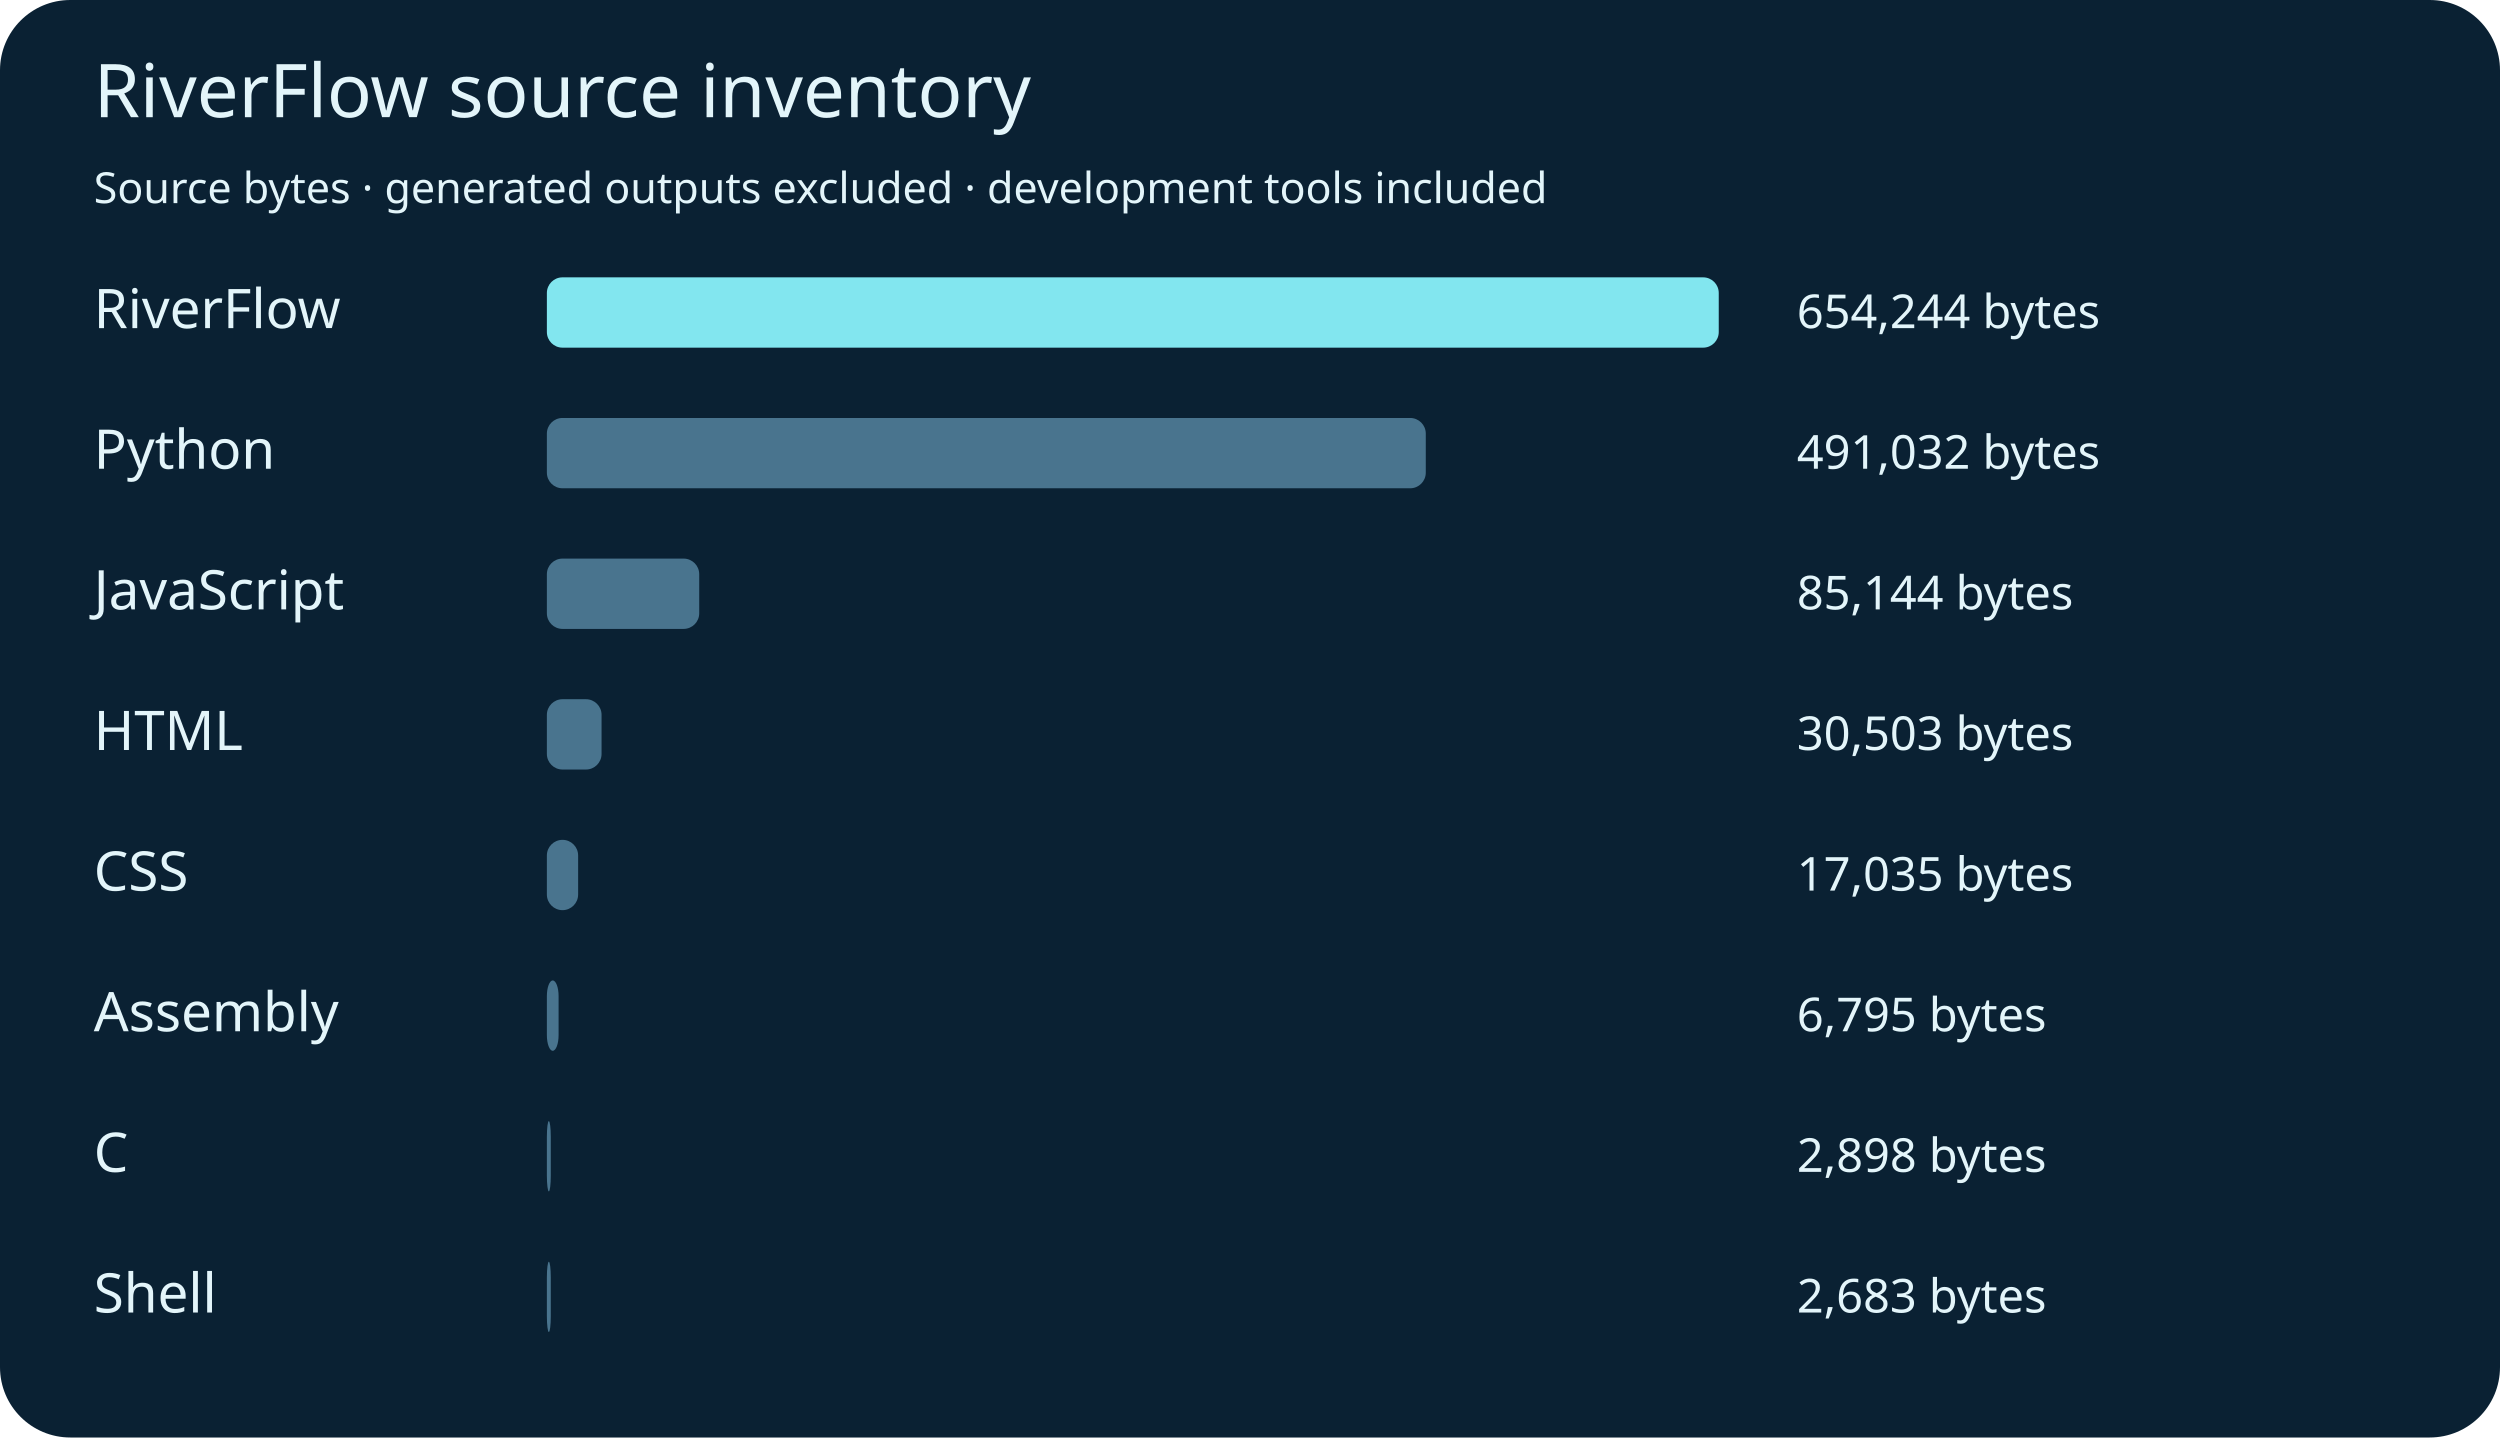
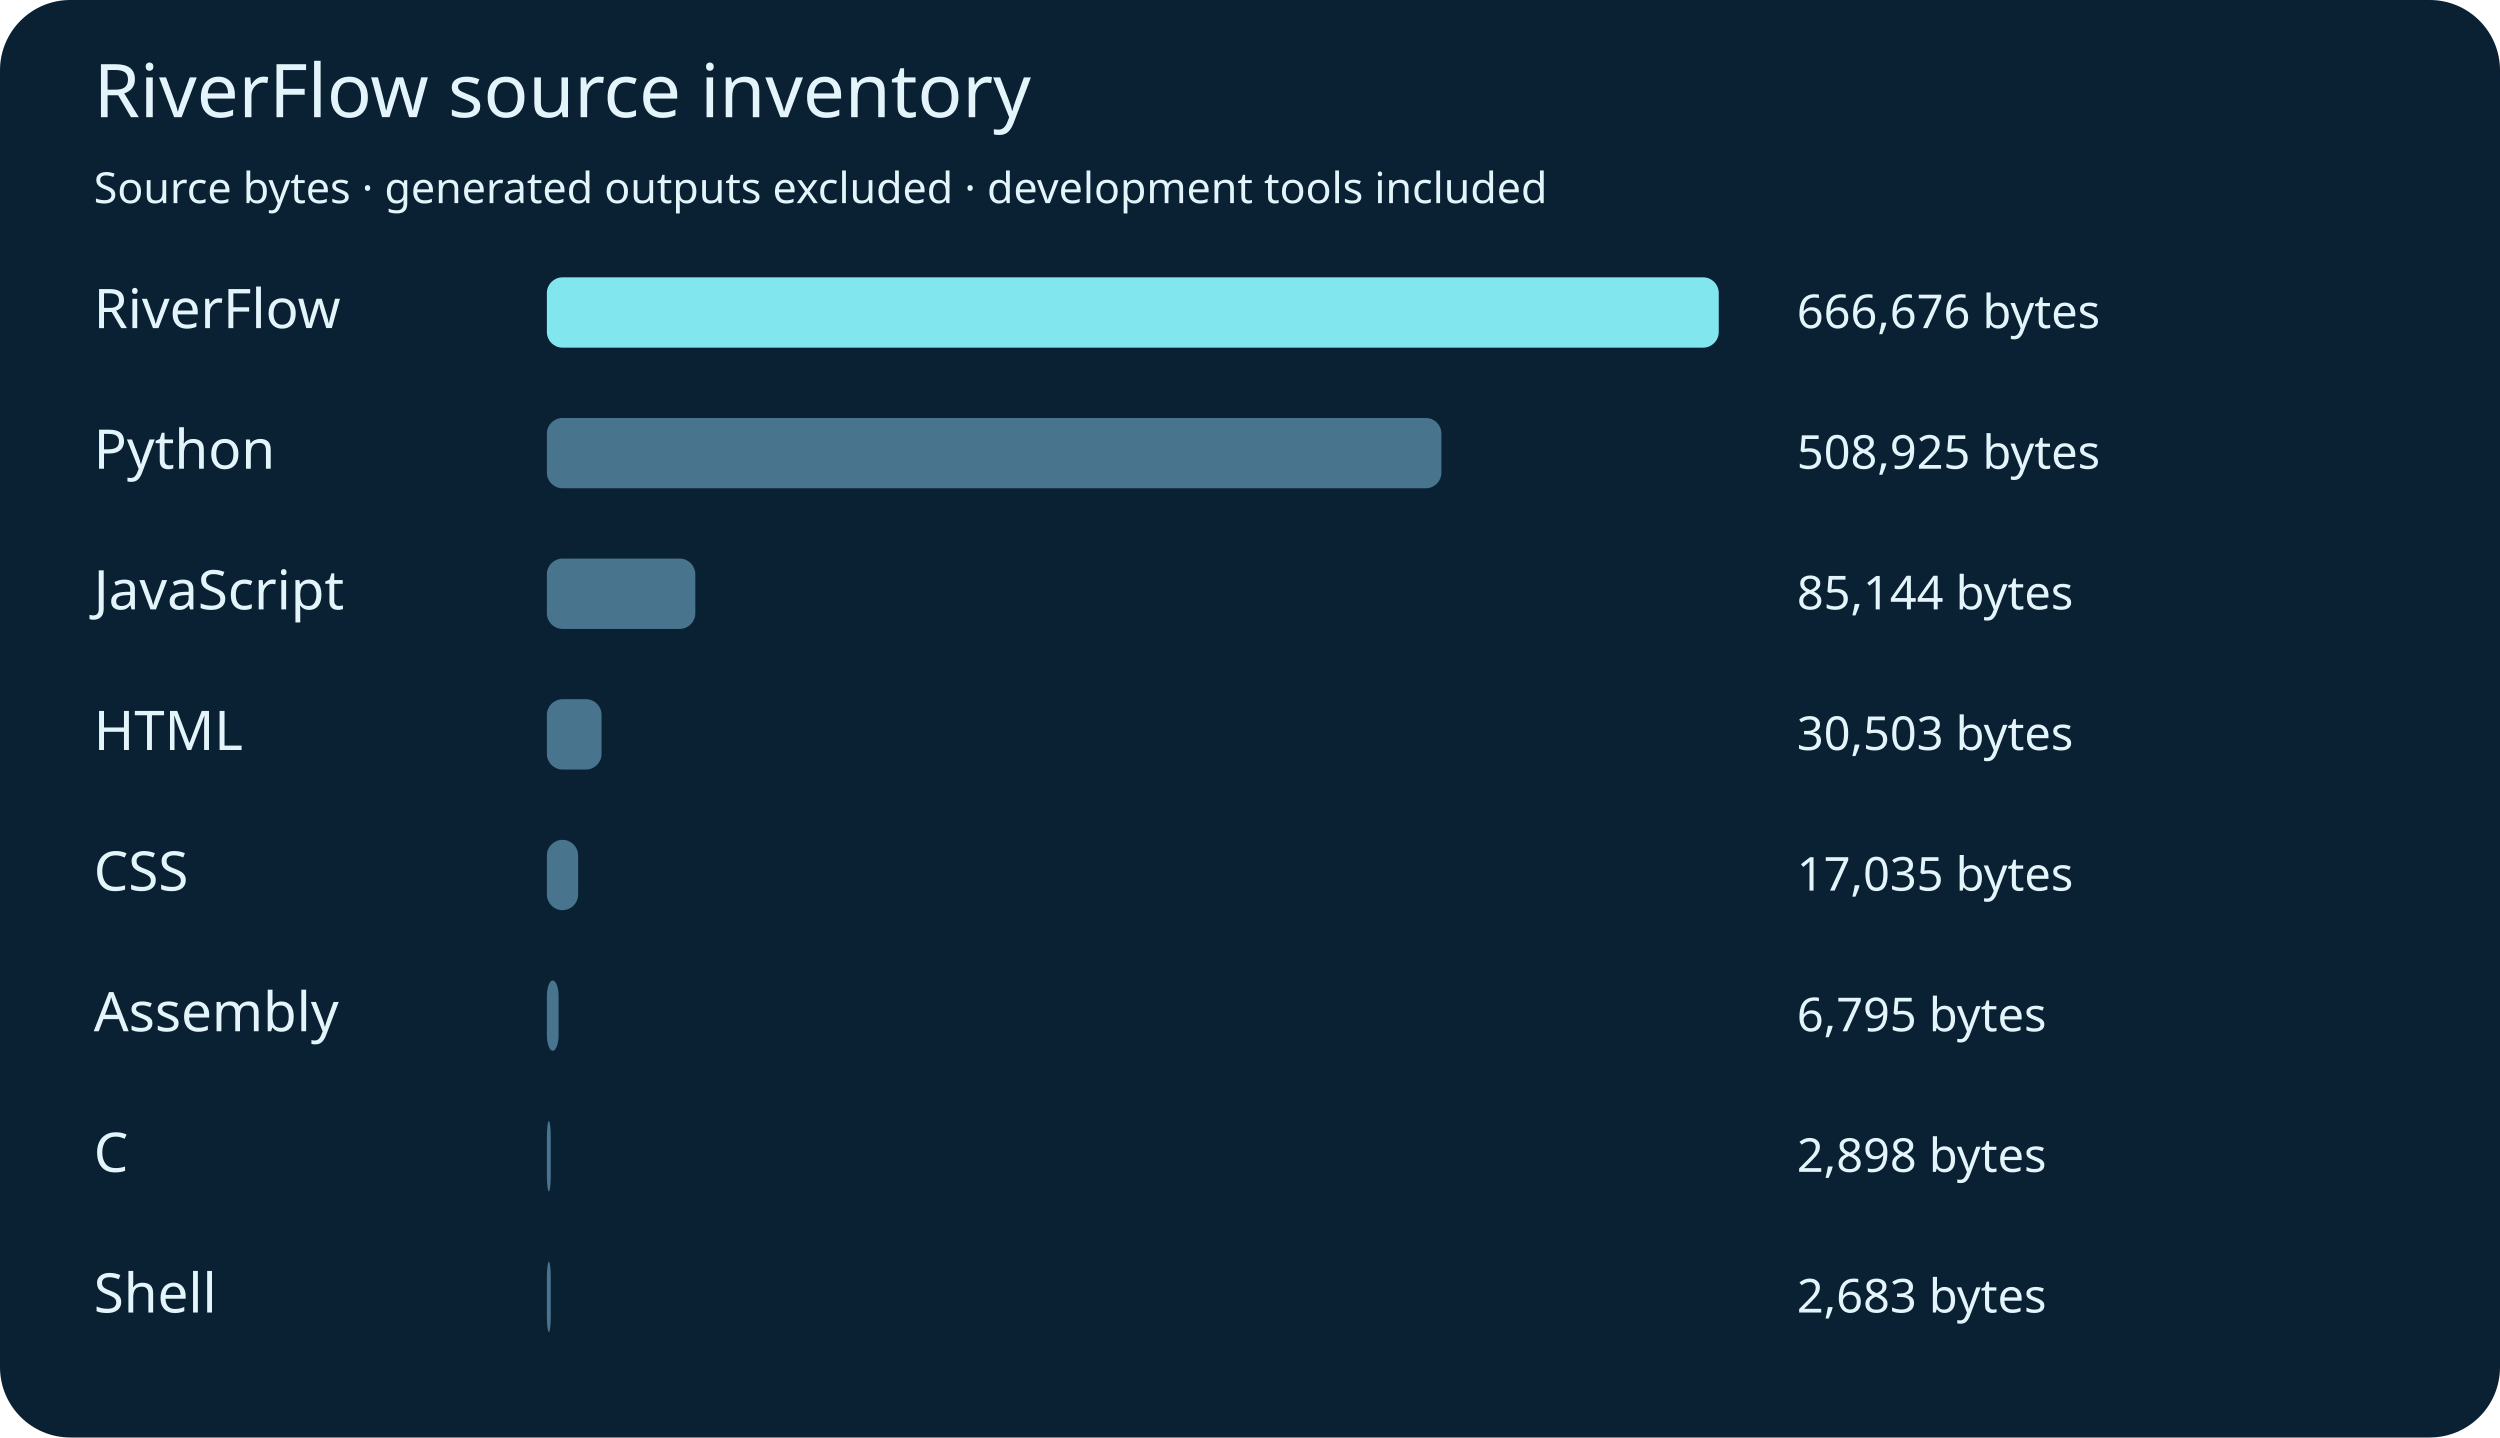
<svg xmlns="http://www.w3.org/2000/svg" width="640" height="368" viewBox="0 0 640 368">
  <rect width="640" height="368" rx="18" fill="#0a2133" />
  <g font-family="sans-serif" fill="#e3f5fa">
    <text x="24" y="30" font-size="19">RiverFlow source inventory</text>
    <text x="24" y="52" font-size="11">Source bytes · generated outputs excluded · development tools included</text>
    <text x="24" y="84" font-size="14">RiverFlow</text>
    <rect x="140" y="71" width="300" height="18" rx="4" fill="#82e6ef" />
-     <text x="460" y="84" font-size="12">654,244 bytes</text>
+     <text x="460" y="84" font-size="12">666,676 bytes</text>
    <text x="24" y="120" font-size="14">Python</text>
-     <rect x="140" y="107" width="225" height="18" rx="4" fill="#49748e" />
-     <text x="460" y="120" font-size="12">491,032 bytes</text>
+     <rect x="140" y="107" width="229" height="18" rx="4" fill="#49748e" />
+     <text x="460" y="120" font-size="12">508,925 bytes</text>
    <text x="24" y="156" font-size="14">JavaScript</text>
-     <rect x="140" y="143" width="39" height="18" rx="4" fill="#49748e" />
+     <rect x="140" y="143" width="38" height="18" rx="4" fill="#49748e" />
    <text x="460" y="156" font-size="12">85,144 bytes</text>
    <text x="24" y="192" font-size="14">HTML</text>
    <rect x="140" y="179" width="14" height="18" rx="4" fill="#49748e" />
    <text x="460" y="192" font-size="12">30,503 bytes</text>
    <text x="24" y="228" font-size="14">CSS</text>
    <rect x="140" y="215" width="8" height="18" rx="4" fill="#49748e" />
    <text x="460" y="228" font-size="12">17,035 bytes</text>
    <text x="24" y="264" font-size="14">Assembly</text>
    <rect x="140" y="251" width="3" height="18" rx="4" fill="#49748e" />
    <text x="460" y="264" font-size="12">6,795 bytes</text>
    <text x="24" y="300" font-size="14">C</text>
    <rect x="140" y="287" width="1" height="18" rx="4" fill="#49748e" />
    <text x="460" y="300" font-size="12">2,898 bytes</text>
    <text x="24" y="336" font-size="14">Shell</text>
    <rect x="140" y="323" width="1" height="18" rx="4" fill="#49748e" />
    <text x="460" y="336" font-size="12">2,683 bytes</text>
  </g>
</svg>
